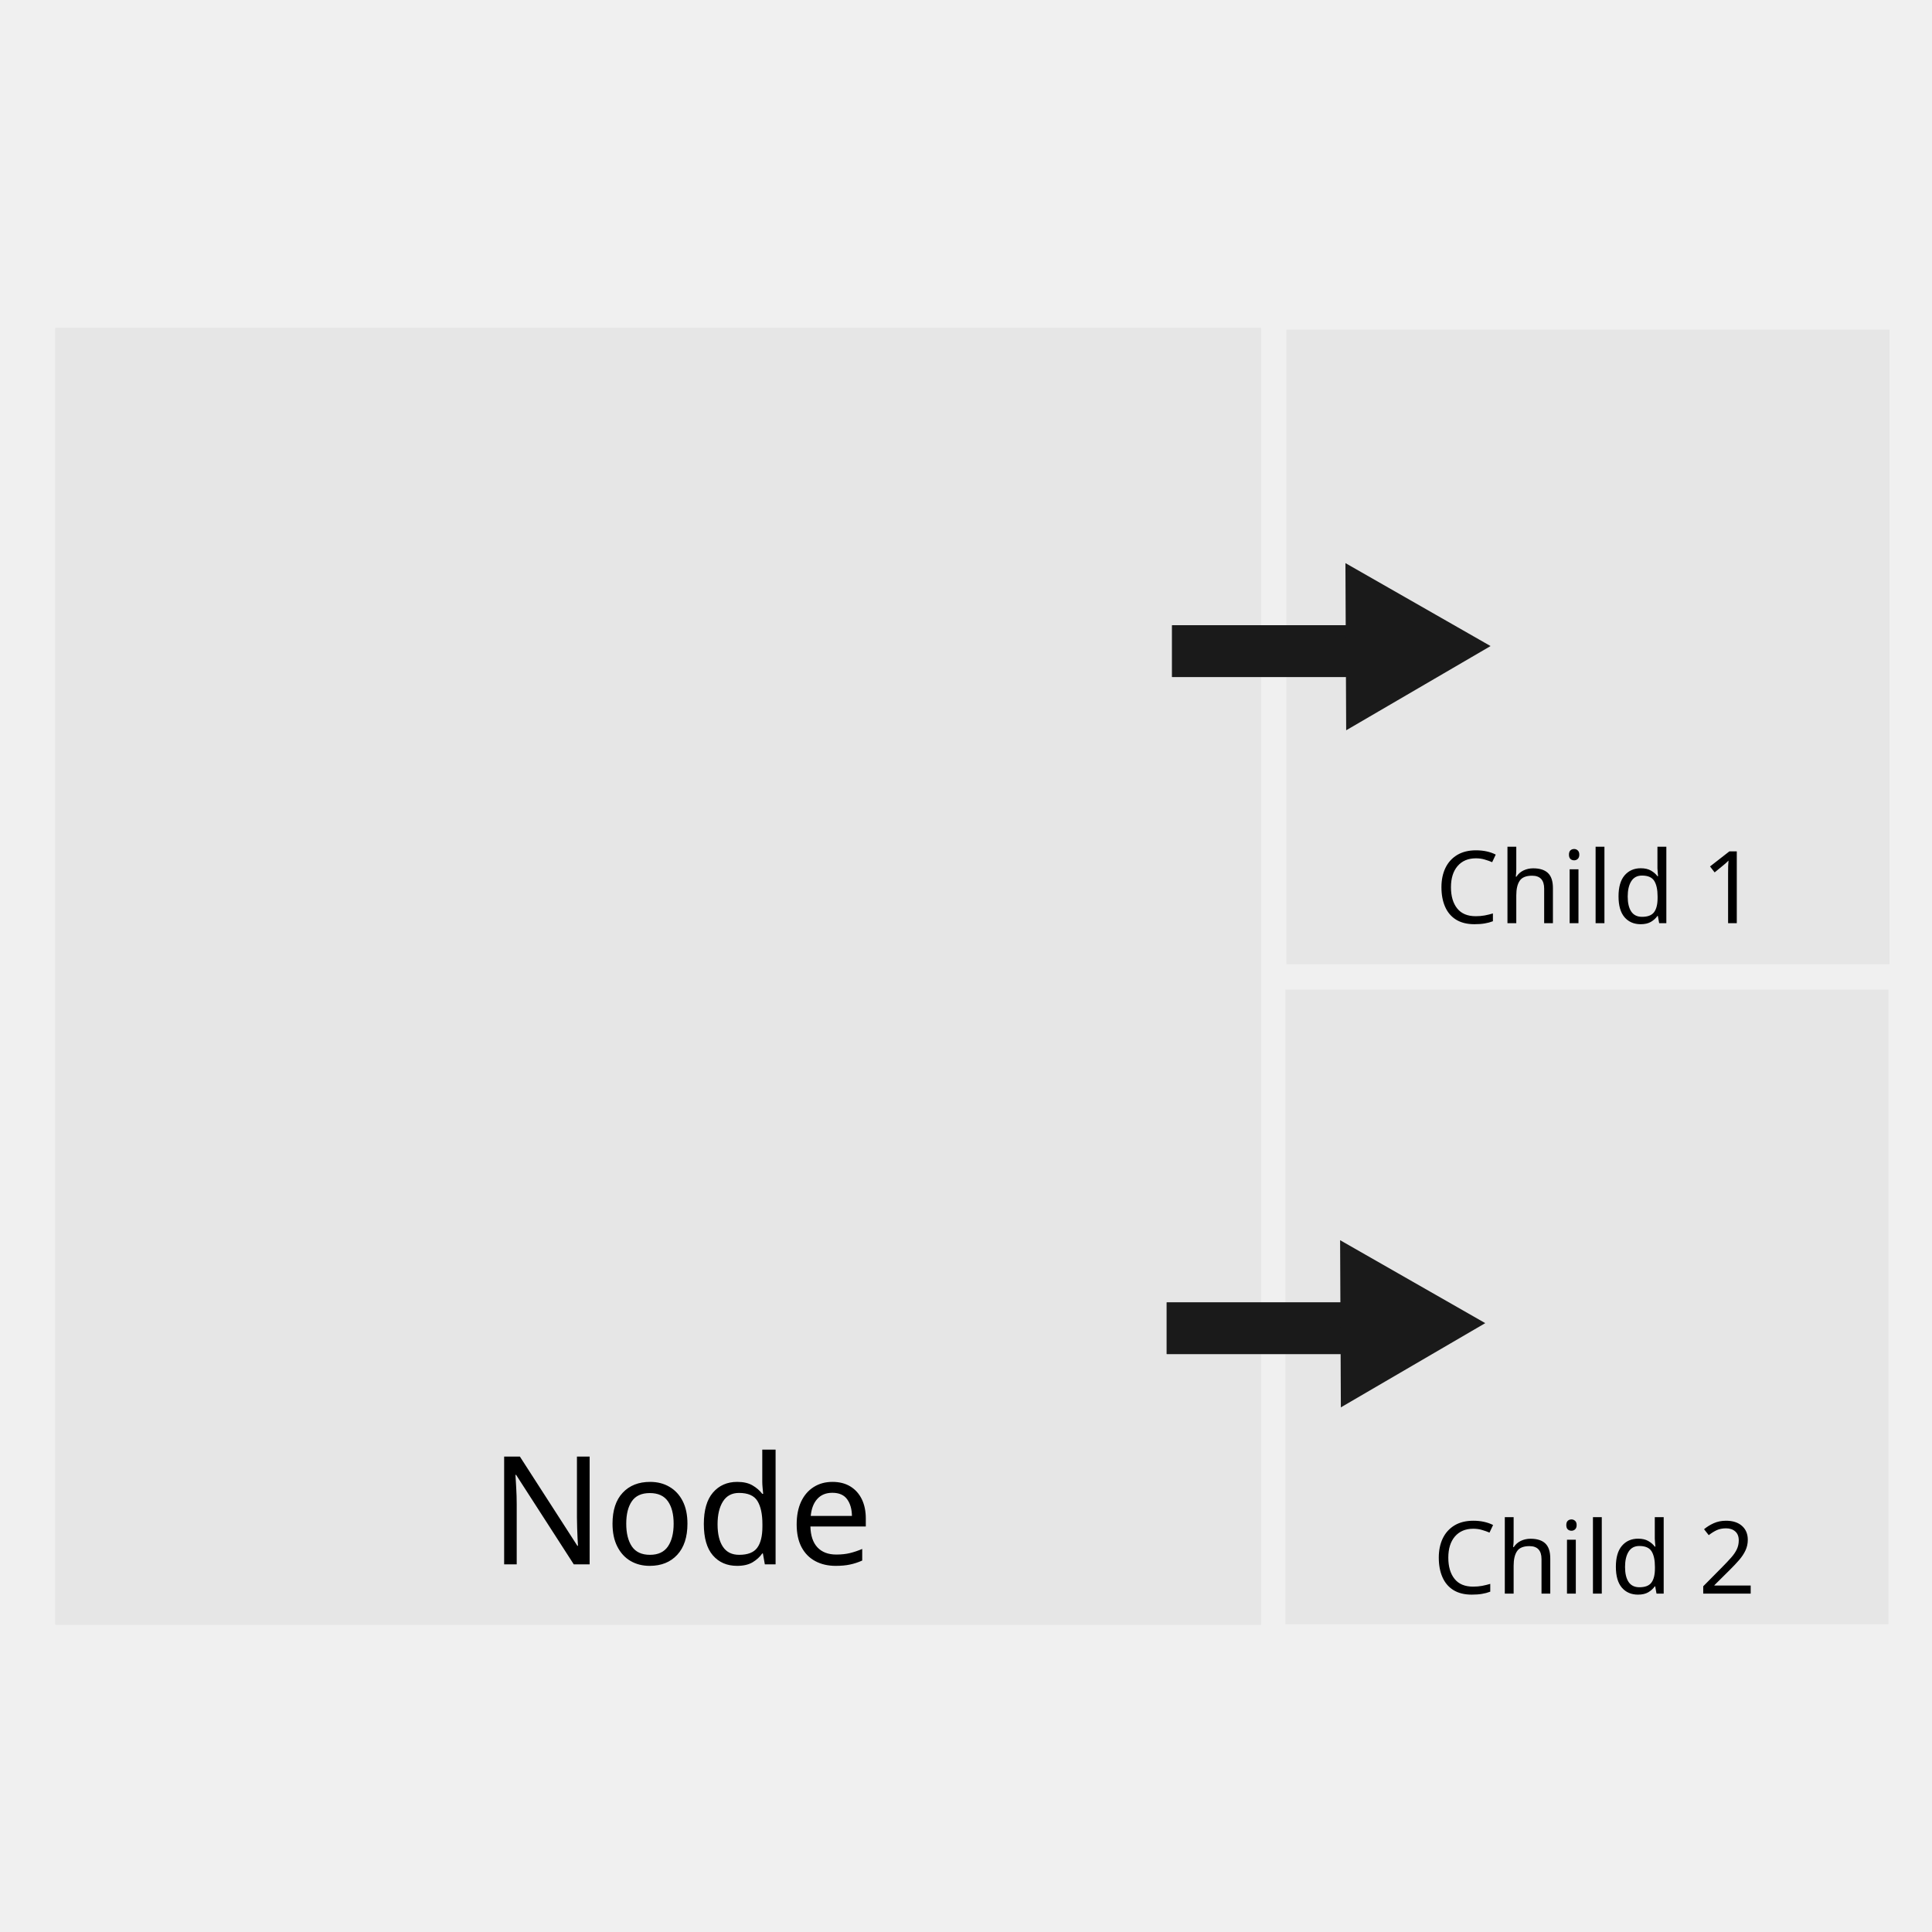
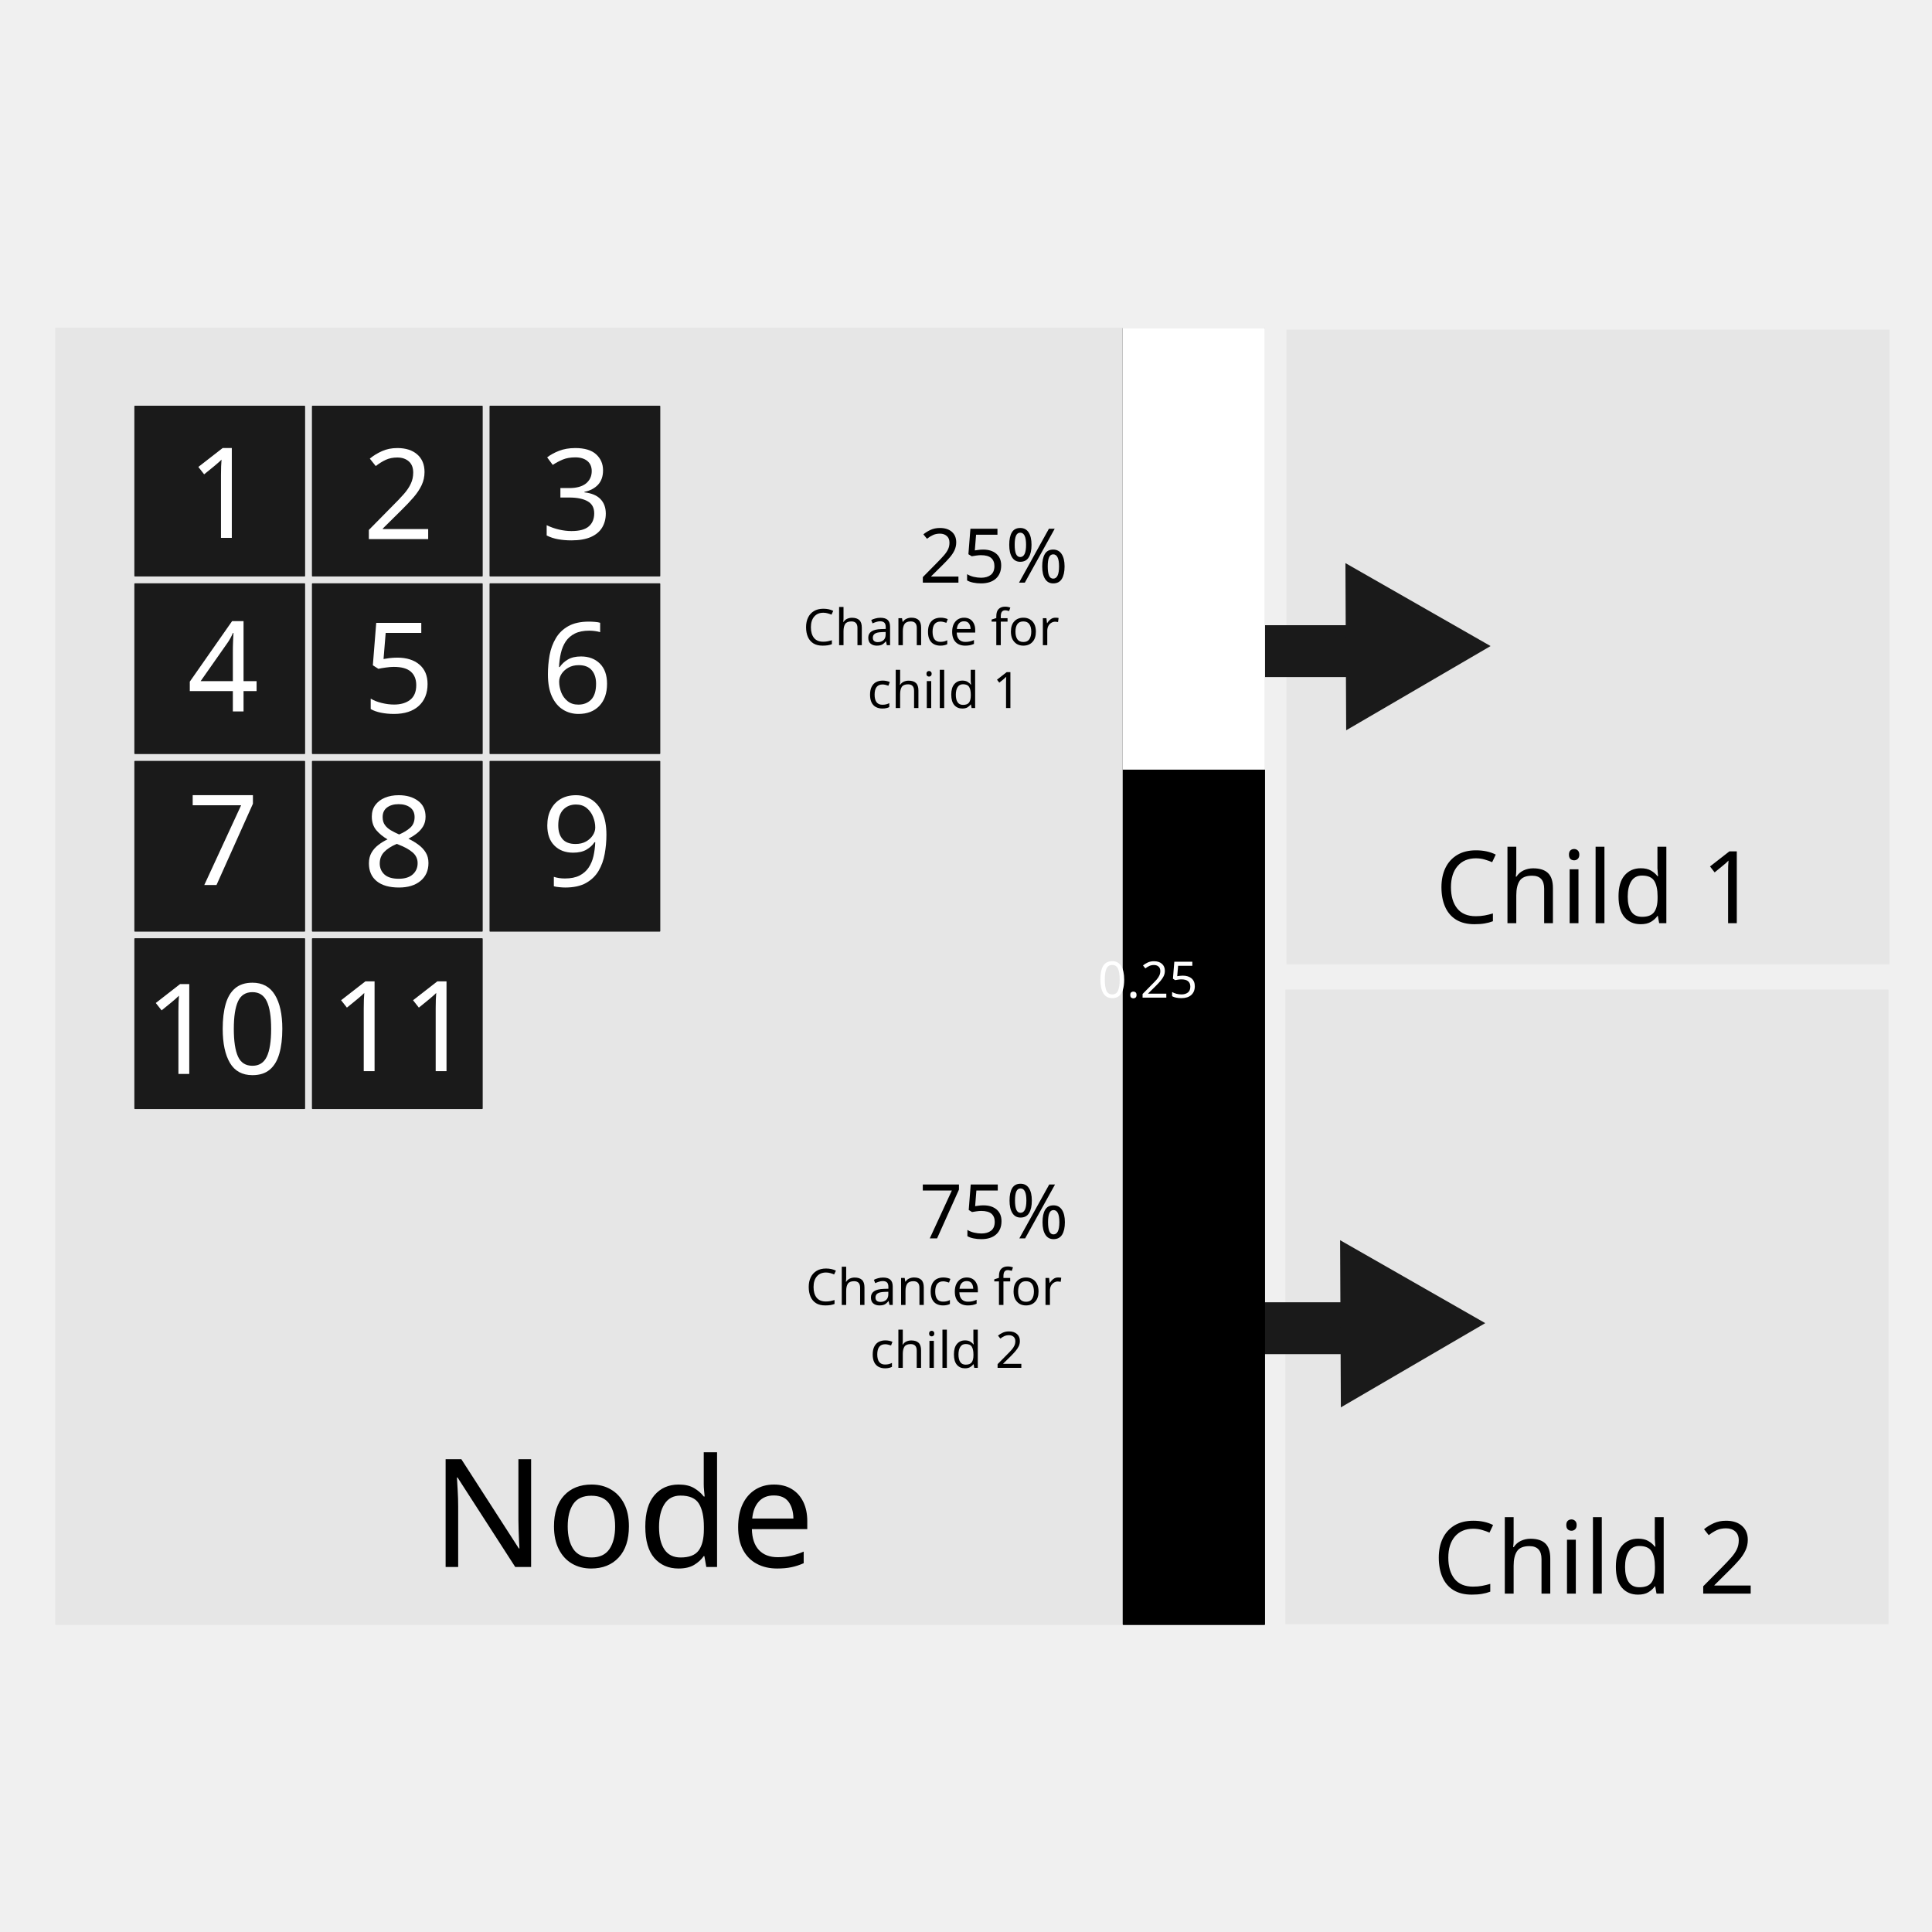
<svg xmlns="http://www.w3.org/2000/svg" width="512" height="512" viewBox="0 0 512 512" version="1.1" id="svg5">
  <defs id="defs2" />
  <g id="layer1">
    <g id="g1071" transform="matrix(1.111604,0,0,1.232008,-16.00511,-48.97444)" style="fill:#e6e6e6">
      <rect style="fill:#e6e6e6;stroke:#474747;stroke-width:0;stroke-dasharray:none" id="rect788" width="287.528" height="279.053" x="27.543" y="110.242" ry="0.142" />
      <rect style="fill:#e6e6e6;stroke:#474747;stroke-width:0;stroke-dasharray:none" id="rect1060" width="143.766" height="136.537" x="321.092" y="110.645" ry="0.07" />
      <rect style="fill:#e6e6e6;stroke:#474747;stroke-width:0;stroke-dasharray:none" id="rect1066" width="143.766" height="136.537" x="320.843" y="252.604" ry="0.07" />
      <rect style="fill:#1a1a1a;stroke:#474747;stroke-width:0;stroke-dasharray:none" id="rect4135" width="47.886" height="11.159" x="293.788" y="174.235" ry="0.07" />
      <path style="fill:#1a1a1a;stroke:#474747;stroke-width:0;stroke-dasharray:none" id="path4189" d="m 366.621,186.836 -0.099,-22.152 -0.099,-22.152 19.233,10.991 19.233,10.991 -19.135,11.161 z" transform="matrix(0.8996013,0,0,0.8116832,5.51863,45.1883)" />
      <rect style="fill:#1a1a1a;stroke:#474747;stroke-width:0;stroke-dasharray:none" id="rect4191" width="47.886" height="11.159" x="292.519" y="319.878" ry="0.07" />
      <path style="fill:#1a1a1a;stroke:#474747;stroke-width:0;stroke-dasharray:none" id="path4193" d="m 366.621,186.836 -0.099,-22.152 -0.099,-22.152 19.233,10.991 19.233,10.991 -19.135,11.161 z" transform="matrix(0.8996013,0,0,0.8116832,4.250118,190.8311)" />
-       <text xml:space="preserve" style="font-style:normal;font-weight:normal;font-size:34.181px;line-height:1.25;font-family:sans-serif;fill:#000000;fill-opacity:1;stroke:none;stroke-width:0.855" x="124.53" y="396.1" id="text4987" transform="scale(1.052766,0.949879)">
-         <tspan id="tspan4985" style="stroke-width:0.855" x="124.53" y="396.1">Node</tspan>
+       <text xml:space="preserve" style="font-style:normal;font-weight:normal;font-size:34.181px;line-height:1.25;font-family:sans-serif;fill:#000000;fill-opacity:1;stroke:none;stroke-width:0.855" x="111.276" y="396.702" id="text4987" transform="scale(1.052766,0.949879)">
+         <tspan id="tspan4985" style="stroke-width:0.855" x="111.276" y="396.702">Node</tspan>
      </text>
      <text xml:space="preserve" style="font-style:normal;font-weight:normal;font-size:22.787px;line-height:1.25;font-family:sans-serif;fill:#000000;fill-opacity:1;stroke:none;stroke-width:0.855" x="338.707" y="250.905" id="text5043" transform="scale(1.052766,0.949879)">
        <tspan id="tspan5041" style="font-size:22.787px;stroke-width:0.855" x="338.707" y="250.905">Child 1</tspan>
      </text>
      <text xml:space="preserve" style="font-style:normal;font-weight:normal;font-size:22.787px;line-height:1.25;font-family:sans-serif;fill:#000000;fill-opacity:1;stroke:none;stroke-width:0.855" x="338.105" y="402.727" id="text5047" transform="scale(1.052766,0.949879)">
        <tspan id="tspan5045" style="font-size:22.787px;stroke-width:0.855" x="338.105" y="402.727">Child 2</tspan>
      </text>
+       <rect style="fill:#000000;stroke:#474747;stroke-width:0" id="rect853" width="33.933" height="279.053" x="282.054" y="110.242" ry="0.142" />
+       <rect style="fill:#ffffff;stroke:#474747;stroke-width:0" id="rect1065" width="33.933" height="95.068" x="282.054" y="110.242" ry="0.048" />
+       <text xml:space="preserve" style="font-style:normal;font-weight:normal;font-size:17.09px;line-height:1.25;font-family:sans-serif;fill:#000000;fill-opacity:1;stroke:none;stroke-width:0.855" x="221.829" y="173.789" id="text1069" transform="scale(1.052766,0.949879)">
+         <tspan id="tspan1067" style="font-size:17.09px;stroke-width:0.855" x="221.829" y="173.789">25%</tspan>
+       </text>
+       <text xml:space="preserve" style="font-style:normal;font-weight:normal;font-size:17.09px;line-height:1.25;font-family:sans-serif;fill:#000000;fill-opacity:1;stroke:none;stroke-width:0.855" x="221.897" y="322.291" id="text1175" transform="scale(1.052766,0.949879)">
+         <tspan id="tspan1173" style="font-size:17.09px;stroke-width:0.855" x="221.897" y="322.291">75%</tspan>
+       </text>
+       <rect style="fill:#1a1a1a;stroke:#474747;stroke-width:0" id="rect1979" width="40.71" height="36.731" x="46.428" y="127.023" ry="0.126" />
+       <rect style="fill:#1a1a1a;stroke:#474747;stroke-width:0" id="rect1983" width="40.71" height="36.731" x="88.766" y="127.023" ry="0.126" />
+       <rect style="fill:#1a1a1a;stroke:#474747;stroke-width:0" id="rect1985" width="40.71" height="36.731" x="131.104" y="127.023" ry="0.126" />
+       <rect style="fill:#1a1a1a;stroke:#474747;stroke-width:0" id="rect1989" width="40.71" height="36.731" x="46.428" y="165.223" ry="0.126" />
+       <rect style="fill:#1a1a1a;stroke:#474747;stroke-width:0" id="rect1991" width="40.71" height="36.731" x="88.766" y="165.223" ry="0.126" />
+       <rect style="fill:#1a1a1a;stroke:#474747;stroke-width:0" id="rect1993" width="40.71" height="36.731" x="131.104" y="165.223" ry="0.126" />
+       <rect style="fill:#1a1a1a;stroke:#474747;stroke-width:0" id="rect1997" width="40.71" height="36.731" x="46.428" y="203.424" ry="0.126" />
+       <rect style="fill:#1a1a1a;stroke:#474747;stroke-width:0" id="rect1999" width="40.71" height="36.731" x="88.766" y="203.424" ry="0.126" />
+       <rect style="fill:#1a1a1a;stroke:#474747;stroke-width:0" id="rect2001" width="40.71" height="36.731" x="131.104" y="203.424" ry="0.126" />
+       <text xml:space="preserve" style="font-style:normal;font-weight:normal;font-size:11.393px;line-height:1.25;font-family:sans-serif;fill:#000000;fill-opacity:1;stroke:none;stroke-width:0.855" x="237.88" y="187.947" id="text5243" transform="scale(1.052766,0.949879)">
+         <tspan id="tspan5239" style="font-size:11.393px;text-align:center;text-anchor:middle;stroke-width:0.855" x="237.88" y="187.947">Chance for</tspan>
+         <tspan style="font-size:11.393px;text-align:center;text-anchor:middle;stroke-width:0.855" x="237.88" y="202.189" id="tspan5241">child 1</tspan>
+       </text>
+       <text xml:space="preserve" style="font-style:normal;font-weight:normal;font-size:11.393px;line-height:1.25;font-family:sans-serif;fill:#000000;fill-opacity:1;stroke:none;stroke-width:0.855" x="238.482" y="337.359" id="text6886" transform="scale(1.052766,0.949879)">
+         <tspan id="tspan6882" style="font-size:11.393px;text-align:center;text-anchor:middle;stroke-width:0.855" x="238.482" y="337.359">Chance for</tspan>
+         <tspan style="font-size:11.393px;text-align:center;text-anchor:middle;stroke-width:0.855" x="238.482" y="351.601" id="tspan6884">child 2</tspan>
+       </text>
+       <text xml:space="preserve" style="font-style:normal;font-weight:normal;font-size:28.484px;line-height:1.25;font-family:sans-serif;fill:#ffffff;fill-opacity:1;stroke:none;stroke-width:0.855" x="56.064" y="163.652" id="text7662" transform="scale(1.052766,0.949879)">
+         <tspan id="tspan7660" style="font-size:28.484px;fill:#ffffff;stroke-width:0.855" x="56.064" y="163.652">1</tspan>
+       </text>
+       <text xml:space="preserve" style="font-style:normal;font-weight:normal;font-size:28.484px;line-height:1.25;font-family:sans-serif;fill:#ffffff;fill-opacity:1;stroke:none;stroke-width:0.855" x="95.827" y="163.937" id="text13912" transform="scale(1.052766,0.949879)">
+         <tspan id="tspan13910" style="font-size:28.484px;fill:#ffffff;stroke-width:0.855" x="95.827" y="163.937">2</tspan>
+       </text>
+       <text xml:space="preserve" style="font-style:normal;font-weight:normal;font-size:28.484px;line-height:1.25;font-family:sans-serif;fill:#ffffff;fill-opacity:1;stroke:none;stroke-width:0.855" x="136.192" y="163.937" id="text13916" transform="scale(1.052766,0.949879)">
+         <tspan id="tspan13914" style="font-size:28.484px;fill:#ffffff;stroke-width:0.855" x="136.192" y="163.937">3</tspan>
+       </text>
+       <text xml:space="preserve" style="font-style:normal;font-weight:normal;font-size:28.484px;line-height:1.25;font-family:sans-serif;fill:#ffffff;fill-opacity:1;stroke:none;stroke-width:0.855" x="56.064" y="202.96" id="text13920" transform="scale(1.052766,0.949879)">
+         <tspan id="tspan13918" style="font-size:28.484px;fill:#ffffff;stroke-width:0.855" x="56.064" y="202.96">4</tspan>
+       </text>
+       <text xml:space="preserve" style="font-style:normal;font-weight:normal;font-size:28.484px;line-height:1.25;font-family:sans-serif;fill:#ffffff;fill-opacity:1;stroke:none;stroke-width:0.855" x="95.827" y="203.245" id="text13924" transform="scale(1.052766,0.949879)">
+         <tspan id="tspan13922" style="font-size:28.484px;fill:#ffffff;stroke-width:0.855" x="95.827" y="203.245">5</tspan>
+       </text>
+       <text xml:space="preserve" style="font-style:normal;font-weight:normal;font-size:28.484px;line-height:1.25;font-family:sans-serif;fill:#ffffff;fill-opacity:1;stroke:none;stroke-width:0.855" x="136.192" y="203.245" id="text13928" transform="scale(1.052766,0.949879)">
+         <tspan id="tspan13926" style="font-size:28.484px;fill:#ffffff;stroke-width:0.855" x="136.192" y="203.245">6</tspan>
+       </text>
+       <text xml:space="preserve" style="font-style:normal;font-weight:normal;font-size:28.484px;line-height:1.25;font-family:sans-serif;fill:#ffffff;fill-opacity:1;stroke:none;stroke-width:0.855" x="56.064" y="242.268" id="text13932" transform="scale(1.052766,0.949879)">
+         <tspan id="tspan13930" style="font-size:28.484px;fill:#ffffff;stroke-width:0.855" x="56.064" y="242.268">7</tspan>
+       </text>
+       <text xml:space="preserve" style="font-style:normal;font-weight:normal;font-size:28.484px;line-height:1.25;font-family:sans-serif;fill:#ffffff;fill-opacity:1;stroke:none;stroke-width:0.855" x="95.827" y="242.553" id="text13936" transform="scale(1.052766,0.949879)">
+         <tspan id="tspan13934" style="font-size:28.484px;fill:#ffffff;stroke-width:0.855" x="95.827" y="242.553">8</tspan>
+       </text>
+       <text xml:space="preserve" style="font-style:normal;font-weight:normal;font-size:28.484px;line-height:1.25;font-family:sans-serif;fill:#ffffff;fill-opacity:1;stroke:none;stroke-width:0.855" x="136.192" y="242.553" id="text13940" transform="scale(1.052766,0.949879)">
+         <tspan id="tspan13938" style="font-size:28.484px;fill:#ffffff;stroke-width:0.855" x="136.192" y="242.553">9</tspan>
+       </text>
+       <rect style="fill:#1a1a1a;stroke:#474747;stroke-width:0" id="rect15451" width="40.71" height="36.731" x="46.428" y="241.573" ry="0.126" />
+       <rect style="fill:#1a1a1a;stroke:#474747;stroke-width:0" id="rect15453" width="40.71" height="36.731" x="88.766" y="241.573" ry="0.126" />
+       <text xml:space="preserve" style="font-style:normal;font-weight:normal;font-size:28.484px;line-height:1.25;font-family:sans-serif;fill:#ffffff;fill-opacity:1;stroke:none;stroke-width:0.855" x="46.425" y="285.042" id="text15459" transform="scale(1.052766,0.949879)">
+         <tspan id="tspan15457" style="font-size:28.484px;fill:#ffffff;stroke-width:0.855" x="46.425" y="285.042">10</tspan>
+       </text>
+       <text xml:space="preserve" style="font-style:normal;font-weight:normal;font-size:28.484px;line-height:1.25;font-family:sans-serif;fill:#ffffff;fill-opacity:1;stroke:none;stroke-width:0.855" x="88.389" y="284.424" id="text15463" transform="scale(1.052766,0.949879)">
+         <tspan id="tspan15461" style="font-size:28.484px;fill:#ffffff;stroke-width:0.855" x="88.389" y="284.424">11</tspan>
+       </text>
+       <text xml:space="preserve" style="font-style:normal;font-weight:normal;font-size:28.484px;line-height:1.25;font-family:sans-serif;fill:#ffffff;fill-opacity:1;stroke:none;stroke-width:0.855" x="136.192" y="282.715" id="text15467" transform="scale(1.052766,0.949879)">
+         <tspan id="tspan15465" style="font-size:28.484px;fill:#ffffff;stroke-width:0.855" x="136.192" y="282.715" />
+       </text>
+       <text xml:space="preserve" style="font-style:normal;font-weight:normal;font-size:11.393px;line-height:1.25;font-family:sans-serif;fill:#ffffff;fill-opacity:1;stroke:none;stroke-width:0.855" x="283.968" y="267.774" id="text17828" transform="scale(1.052766,0.949879)">
+         <tspan style="font-size:11.393px;text-align:center;text-anchor:middle;fill:#ffffff;stroke-width:0.855" x="283.968" y="267.774" id="tspan17826">0.25</tspan>
+       </text>
    </g>
  </g>
</svg>
